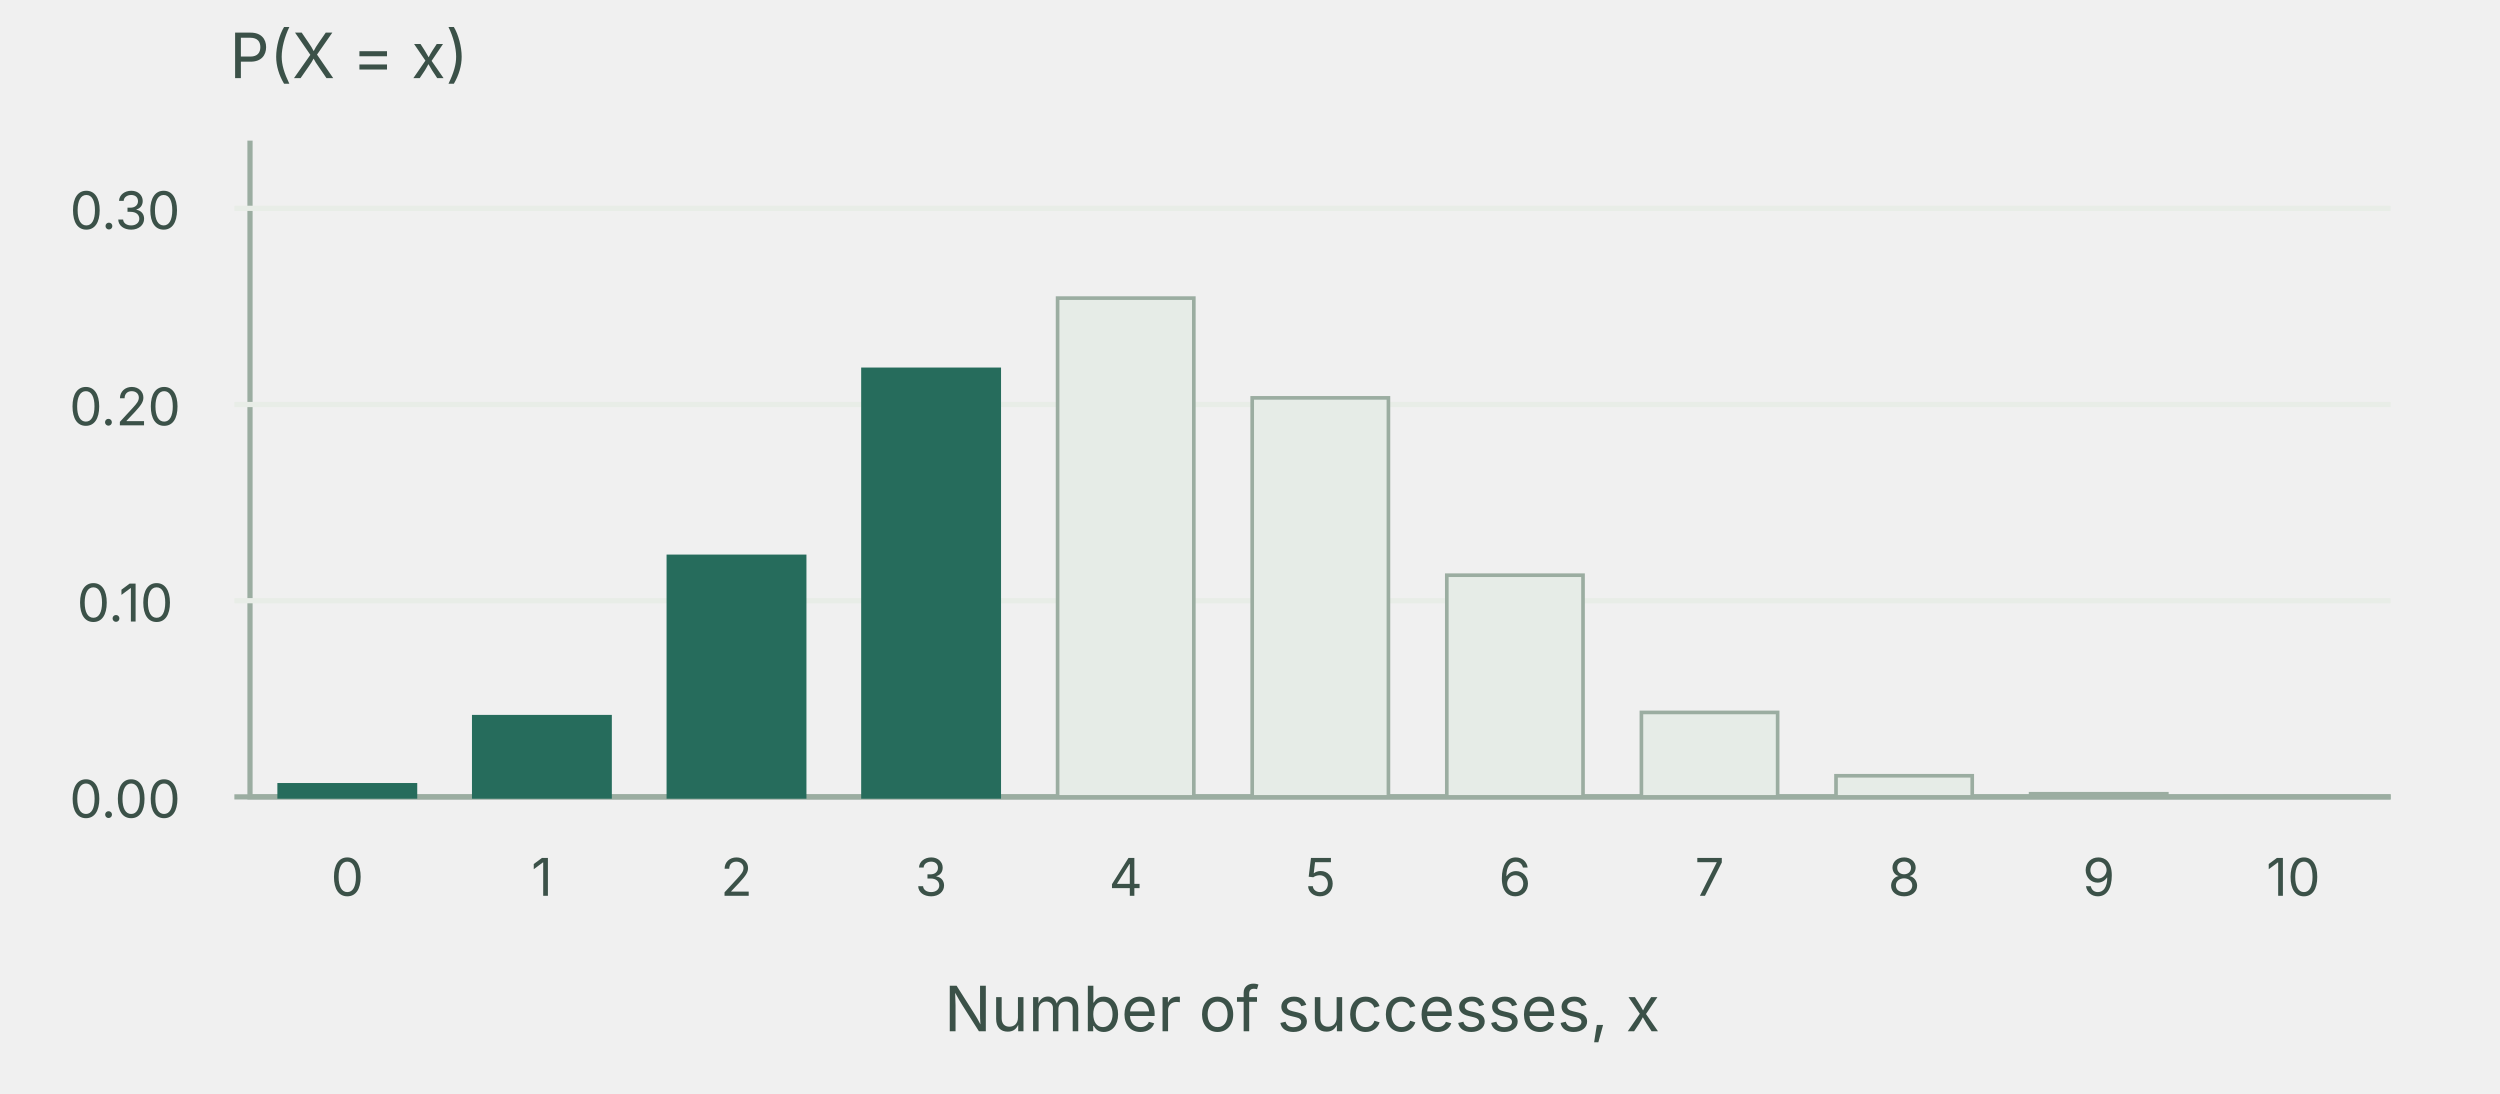
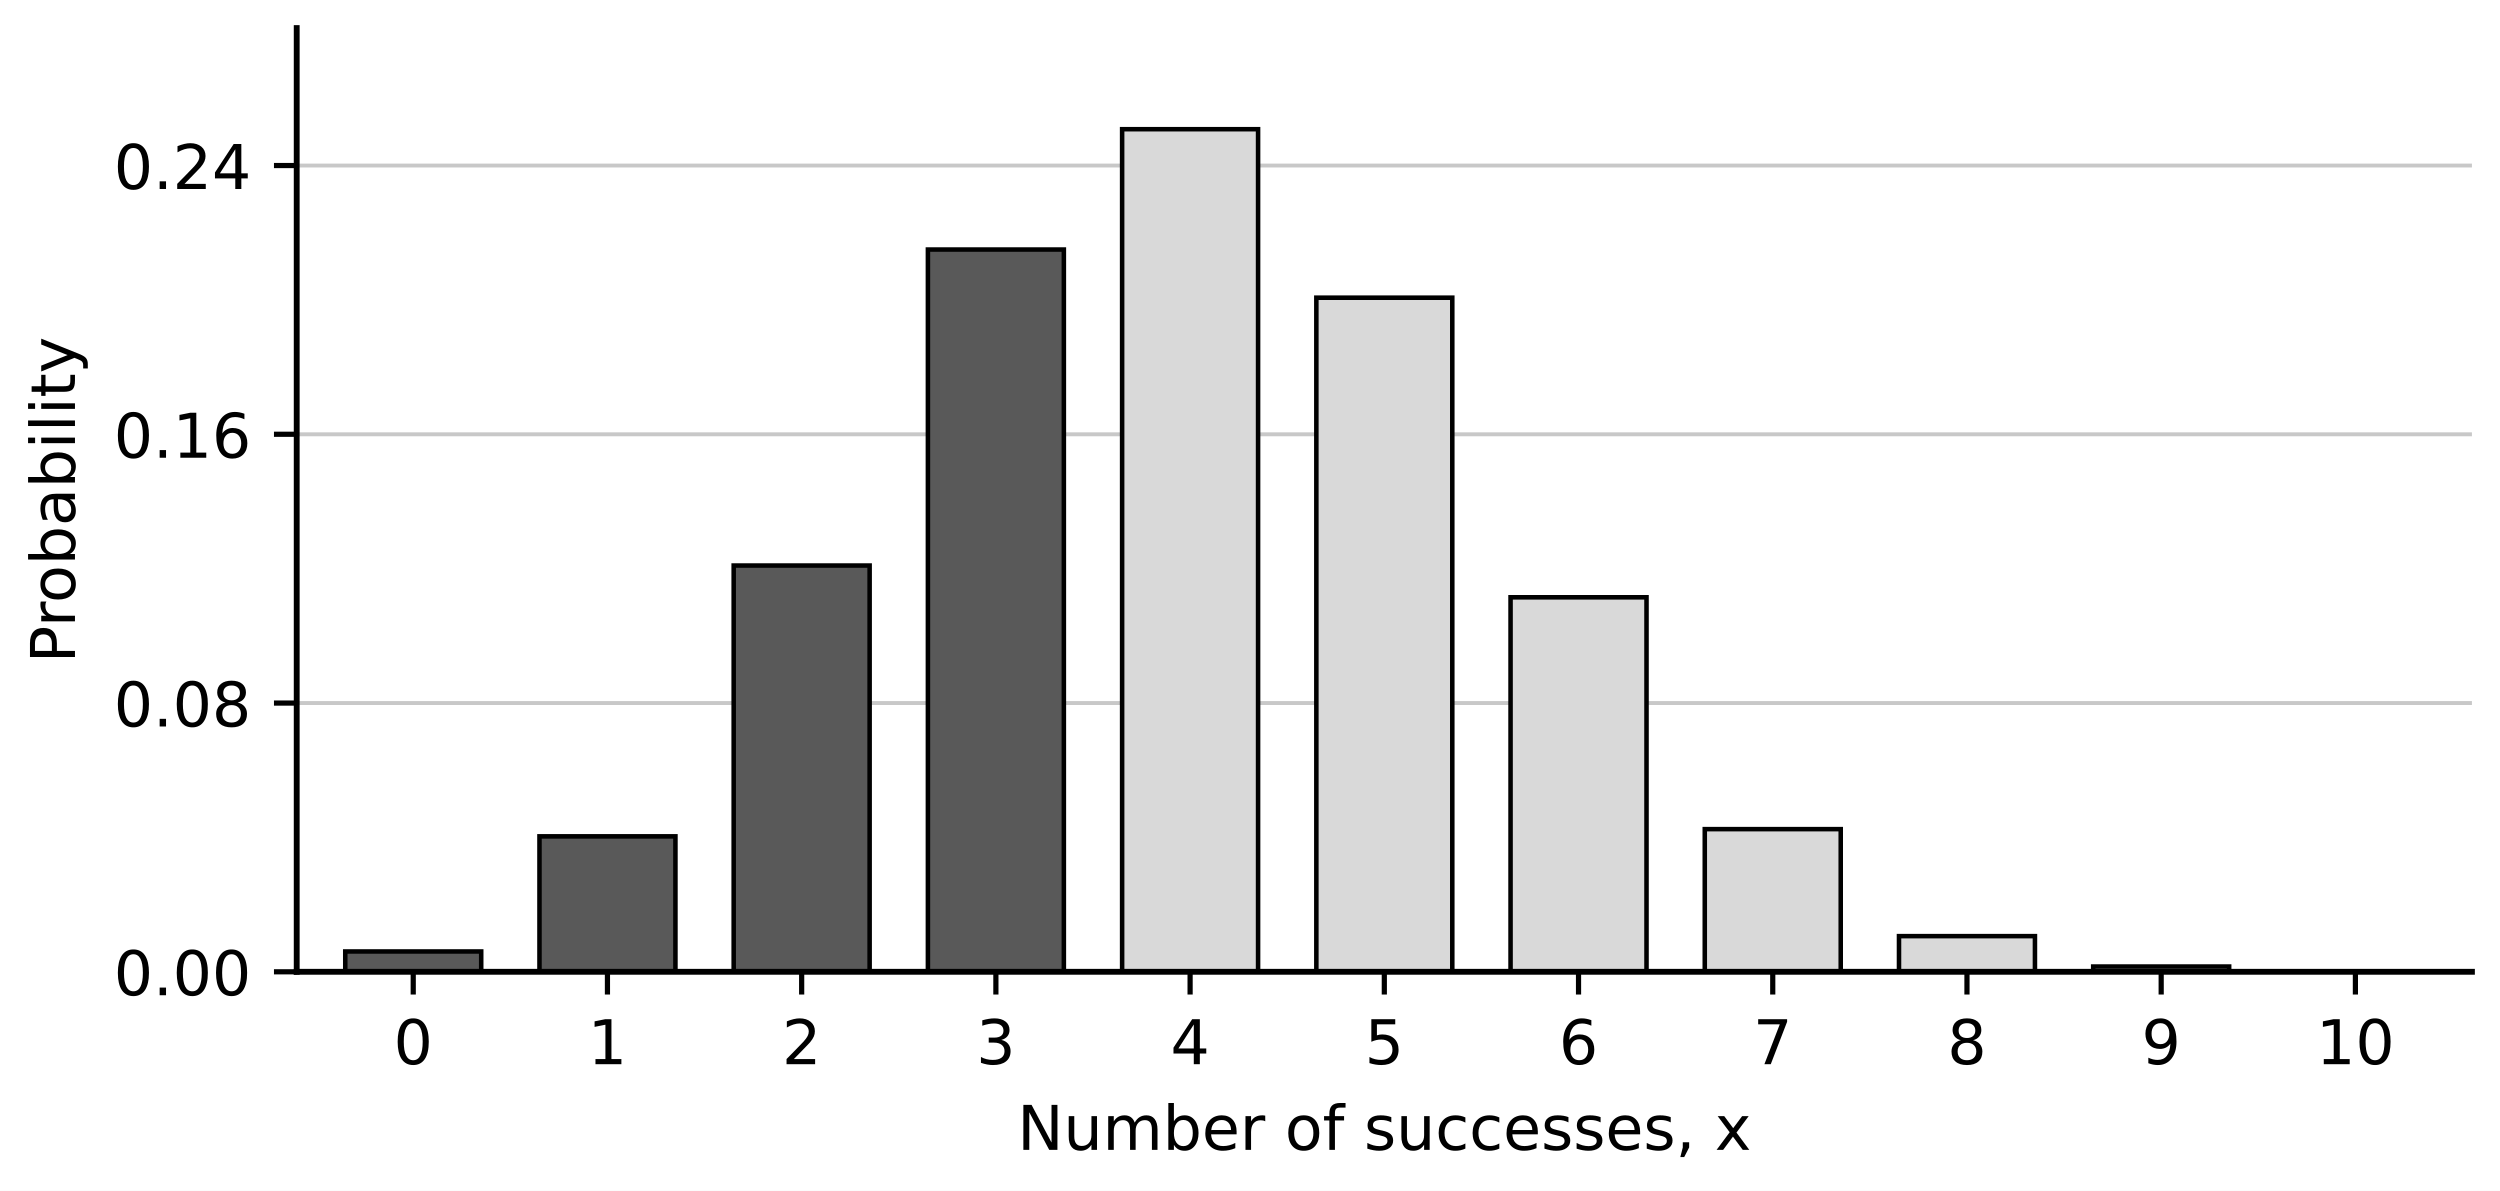
- <svg xmlns="http://www.w3.org/2000/svg" viewBox="0 0 480 210" role="img" aria-labelledby="title">
-   <style>text{font-family:system-ui,-apple-system,sans-serif;fill:#3b5148;font-size:12px} .small{font-size:10px}</style>
-   <path d="M48 27V153H459" fill="none" stroke="#9bada1" />
-   <text x="67" y="15" text-anchor="middle" font-size="11">P(X = x)</text>
-   <path d="M45 153H459" stroke="#9bada1" />
-   <text x="24" y="157" text-anchor="middle" class="small">0.00</text>
-   <path d="M45 115.333H459" stroke="#e8ede7" />
-   <text x="24" y="119.333" text-anchor="middle" class="small">0.10</text>
-   <path d="M45 77.667H459" stroke="#e8ede7" />
-   <text x="24" y="81.667" text-anchor="middle" class="small">0.20</text>
-   <path d="M45 40H459" stroke="#e8ede7" />
-   <text x="24" y="44" text-anchor="middle" class="small">0.30</text>
-   <rect x="53.605" y="150.691" width="26.155" height="2.309" fill="#266c5c" stroke="#266c5c" stroke-width=".7" />
-   <text x="66.682" y="172" text-anchor="middle" class="small">0</text>
-   <rect x="90.968" y="137.61" width="26.155" height="15.39" fill="#266c5c" stroke="#266c5c" stroke-width=".7" />
-   <text x="104.045" y="172" text-anchor="middle" class="small">1</text>
-   <rect x="128.332" y="106.829" width="26.155" height="46.171" fill="#266c5c" stroke="#266c5c" stroke-width=".7" />
-   <text x="141.409" y="172" text-anchor="middle" class="small">2</text>
-   <rect x="165.695" y="70.918" width="26.155" height="82.082" fill="#266c5c" stroke="#266c5c" stroke-width=".7" />
-   <text x="178.773" y="172" text-anchor="middle" class="small">3</text>
-   <rect x="203.059" y="57.237" width="26.155" height="95.763" fill="#e6ece7" stroke="#9bada1" stroke-width=".7" />
-   <text x="216.136" y="172" text-anchor="middle" class="small">4</text>
-   <rect x="240.423" y="76.39" width="26.155" height="76.61" fill="#e6ece7" stroke="#9bada1" stroke-width=".7" />
-   <text x="253.5" y="172" text-anchor="middle" class="small">5</text>
-   <rect x="277.786" y="110.439" width="26.155" height="42.561" fill="#e6ece7" stroke="#9bada1" stroke-width=".7" />
-   <text x="290.864" y="172" text-anchor="middle" class="small">6</text>
-   <rect x="315.15" y="136.786" width="26.155" height="16.214" fill="#e6ece7" stroke="#9bada1" stroke-width=".7" />
-   <text x="328.227" y="172" text-anchor="middle" class="small">7</text>
-   <rect x="352.514" y="148.947" width="26.155" height="4.053" fill="#e6ece7" stroke="#9bada1" stroke-width=".7" />
-   <text x="365.591" y="172" text-anchor="middle" class="small">8</text>
-   <rect x="389.877" y="152.399" width="26.155" height="0.601" fill="#e6ece7" stroke="#9bada1" stroke-width=".7" />
-   <text x="402.955" y="172" text-anchor="middle" class="small">9</text>
-   <rect x="427.241" y="152.96" width="26.155" height="0.04" fill="#e6ece7" stroke="#9bada1" stroke-width=".7" />
-   <text x="440.318" y="172" text-anchor="middle" class="small">10</text>
-   <text x="250" y="198" text-anchor="middle">Number of successes, x</text>
+ <svg xmlns="http://www.w3.org/2000/svg" xmlns:xlink="http://www.w3.org/1999/xlink" width="384.787pt" height="183.281pt" viewBox="0 0 384.787 183.281" version="1.1">
+   <defs>
+     <style type="text/css">*{stroke-linejoin: round; stroke-linecap: butt}</style>
+   </defs>
+   <g id="figure_1">
+     <g id="patch_1">
+       <path d="M 0 183.281  L 384.787 183.281  L 384.787 -0  L 0 -0  z " style="fill: #ffffff" />
+     </g>
+     <g id="axes_1">
+       <g id="patch_2">
+         <path d="M 45.667 149.573  L 380.467 149.573  L 380.467 4.32  L 45.667 4.32  z " style="fill: #ffffff" />
+       </g>
+       <g id="matplotlib.axis_1">
+         <g id="xtick_1">
+           <g id="line2d_1">
+             <defs>
+               <path id="m523779726a" d="M 0 0  L 0 3.5  " style="stroke: #000000; stroke-width: 0.8" />
+             </defs>
+             <g>
+               <use xlink:href="#m523779726a" x="63.602" y="149.573" style="stroke: #000000; stroke-width: 0.8" />
+             </g>
+           </g>
+           <g id="text_1">
+             <g transform="translate(60.58009 163.7913) scale(0.095 -0.095)">
+               <defs>
+                 <path id="DejaVuSans-30" d="M 2034 4250  Q 1547 4250 1301 3770  Q 1056 3291 1056 2328  Q 1056 1369 1301 889  Q 1547 409 2034 409  Q 2525 409 2770 889  Q 3016 1369 3016 2328  Q 3016 3291 2770 3770  Q 2525 4250 2034 4250  z M 2034 4750  Q 2819 4750 3233 4129  Q 3647 3509 3647 2328  Q 3647 1150 3233 529  Q 2819 -91 2034 -91  Q 1250 -91 836 529  Q 422 1150 422 2328  Q 422 3509 836 4129  Q 1250 4750 2034 4750  z " transform="scale(0.015625)" />
+               </defs>
+               <use xlink:href="#DejaVuSans-30" />
+             </g>
+           </g>
+         </g>
+         <g id="xtick_2">
+           <g id="line2d_2">
+             <g>
+               <use xlink:href="#m523779726a" x="93.495" y="149.573" style="stroke: #000000; stroke-width: 0.8" />
+             </g>
+           </g>
+           <g id="text_2">
+             <g transform="translate(90.47295 163.7913) scale(0.095 -0.095)">
+               <defs>
+                 <path id="DejaVuSans-31" d="M 794 531  L 1825 531  L 1825 4091  L 703 3866  L 703 4441  L 1819 4666  L 2450 4666  L 2450 531  L 3481 531  L 3481 0  L 794 0  L 794 531  z " transform="scale(0.015625)" />
+               </defs>
+               <use xlink:href="#DejaVuSans-31" />
+             </g>
+           </g>
+         </g>
+         <g id="xtick_3">
+           <g id="line2d_3">
+             <g>
+               <use xlink:href="#m523779726a" x="123.388" y="149.573" style="stroke: #000000; stroke-width: 0.8" />
+             </g>
+           </g>
+           <g id="text_3">
+             <g transform="translate(120.3658 163.7913) scale(0.095 -0.095)">
+               <defs>
+                 <path id="DejaVuSans-32" d="M 1228 531  L 3431 531  L 3431 0  L 469 0  L 469 531  Q 828 903 1448 1529  Q 2069 2156 2228 2338  Q 2531 2678 2651 2914  Q 2772 3150 2772 3378  Q 2772 3750 2511 3984  Q 2250 4219 1831 4219  Q 1534 4219 1204 4116  Q 875 4013 500 3803  L 500 4441  Q 881 4594 1212 4672  Q 1544 4750 1819 4750  Q 2544 4750 2975 4387  Q 3406 4025 3406 3419  Q 3406 3131 3298 2873  Q 3191 2616 2906 2266  Q 2828 2175 2409 1742  Q 1991 1309 1228 531  z " transform="scale(0.015625)" />
+               </defs>
+               <use xlink:href="#DejaVuSans-32" />
+             </g>
+           </g>
+         </g>
+         <g id="xtick_4">
+           <g id="line2d_4">
+             <g>
+               <use xlink:href="#m523779726a" x="153.281" y="149.573" style="stroke: #000000; stroke-width: 0.8" />
+             </g>
+           </g>
+           <g id="text_4">
+             <g transform="translate(150.2587 163.7913) scale(0.095 -0.095)">
+               <defs>
+                 <path id="DejaVuSans-33" d="M 2597 2516  Q 3050 2419 3304 2112  Q 3559 1806 3559 1356  Q 3559 666 3084 287  Q 2609 -91 1734 -91  Q 1441 -91 1130 -33  Q 819 25 488 141  L 488 750  Q 750 597 1062 519  Q 1375 441 1716 441  Q 2309 441 2620 675  Q 2931 909 2931 1356  Q 2931 1769 2642 2001  Q 2353 2234 1838 2234  L 1294 2234  L 1294 2753  L 1863 2753  Q 2328 2753 2575 2939  Q 2822 3125 2822 3475  Q 2822 3834 2567 4026  Q 2313 4219 1838 4219  Q 1578 4219 1281 4162  Q 984 4106 628 3988  L 628 4550  Q 988 4650 1302 4700  Q 1616 4750 1894 4750  Q 2613 4750 3031 4423  Q 3450 4097 3450 3541  Q 3450 3153 3228 2886  Q 3006 2619 2597 2516  z " transform="scale(0.015625)" />
+               </defs>
+               <use xlink:href="#DejaVuSans-33" />
+             </g>
+           </g>
+         </g>
+         <g id="xtick_5">
+           <g id="line2d_5">
+             <g>
+               <use xlink:href="#m523779726a" x="183.174" y="149.573" style="stroke: #000000; stroke-width: 0.8" />
+             </g>
+           </g>
+           <g id="text_5">
+             <g transform="translate(180.1515 163.7913) scale(0.095 -0.095)">
+               <defs>
+                 <path id="DejaVuSans-34" d="M 2419 4116  L 825 1625  L 2419 1625  L 2419 4116  z M 2253 4666  L 3047 4666  L 3047 1625  L 3713 1625  L 3713 1100  L 3047 1100  L 3047 0  L 2419 0  L 2419 1100  L 313 1100  L 313 1709  L 2253 4666  z " transform="scale(0.015625)" />
+               </defs>
+               <use xlink:href="#DejaVuSans-34" />
+             </g>
+           </g>
+         </g>
+         <g id="xtick_6">
+           <g id="line2d_6">
+             <g>
+               <use xlink:href="#m523779726a" x="213.067" y="149.573" style="stroke: #000000; stroke-width: 0.8" />
+             </g>
+           </g>
+           <g id="text_6">
+             <g transform="translate(210.0444 163.7913) scale(0.095 -0.095)">
+               <defs>
+                 <path id="DejaVuSans-35" d="M 691 4666  L 3169 4666  L 3169 4134  L 1269 4134  L 1269 2991  Q 1406 3038 1543 3061  Q 1681 3084 1819 3084  Q 2600 3084 3056 2656  Q 3513 2228 3513 1497  Q 3513 744 3044 326  Q 2575 -91 1722 -91  Q 1428 -91 1123 -41  Q 819 9 494 109  L 494 744  Q 775 591 1075 516  Q 1375 441 1709 441  Q 2250 441 2565 725  Q 2881 1009 2881 1497  Q 2881 1984 2565 2268  Q 2250 2553 1709 2553  Q 1456 2553 1204 2497  Q 953 2441 691 2322  L 691 4666  z " transform="scale(0.015625)" />
+               </defs>
+               <use xlink:href="#DejaVuSans-35" />
+             </g>
+           </g>
+         </g>
+         <g id="xtick_7">
+           <g id="line2d_7">
+             <g>
+               <use xlink:href="#m523779726a" x="242.959" y="149.573" style="stroke: #000000; stroke-width: 0.8" />
+             </g>
+           </g>
+           <g id="text_7">
+             <g transform="translate(239.9372 163.7913) scale(0.095 -0.095)">
+               <defs>
+                 <path id="DejaVuSans-36" d="M 2113 2584  Q 1688 2584 1439 2293  Q 1191 2003 1191 1497  Q 1191 994 1439 701  Q 1688 409 2113 409  Q 2538 409 2786 701  Q 3034 994 3034 1497  Q 3034 2003 2786 2293  Q 2538 2584 2113 2584  z M 3366 4563  L 3366 3988  Q 3128 4100 2886 4159  Q 2644 4219 2406 4219  Q 1781 4219 1451 3797  Q 1122 3375 1075 2522  Q 1259 2794 1537 2939  Q 1816 3084 2150 3084  Q 2853 3084 3261 2657  Q 3669 2231 3669 1497  Q 3669 778 3244 343  Q 2819 -91 2113 -91  Q 1303 -91 875 529  Q 447 1150 447 2328  Q 447 3434 972 4092  Q 1497 4750 2381 4750  Q 2619 4750 2861 4703  Q 3103 4656 3366 4563  z " transform="scale(0.015625)" />
+               </defs>
+               <use xlink:href="#DejaVuSans-36" />
+             </g>
+           </g>
+         </g>
+         <g id="xtick_8">
+           <g id="line2d_8">
+             <g>
+               <use xlink:href="#m523779726a" x="272.852" y="149.573" style="stroke: #000000; stroke-width: 0.8" />
+             </g>
+           </g>
+           <g id="text_8">
+             <g transform="translate(269.8301 163.7913) scale(0.095 -0.095)">
+               <defs>
+                 <path id="DejaVuSans-37" d="M 525 4666  L 3525 4666  L 3525 4397  L 1831 0  L 1172 0  L 2766 4134  L 525 4134  L 525 4666  z " transform="scale(0.015625)" />
+               </defs>
+               <use xlink:href="#DejaVuSans-37" />
+             </g>
+           </g>
+         </g>
+         <g id="xtick_9">
+           <g id="line2d_9">
+             <g>
+               <use xlink:href="#m523779726a" x="302.745" y="149.573" style="stroke: #000000; stroke-width: 0.8" />
+             </g>
+           </g>
+           <g id="text_9">
+             <g transform="translate(299.7229 163.7913) scale(0.095 -0.095)">
+               <defs>
+                 <path id="DejaVuSans-38" d="M 2034 2216  Q 1584 2216 1326 1975  Q 1069 1734 1069 1313  Q 1069 891 1326 650  Q 1584 409 2034 409  Q 2484 409 2743 651  Q 3003 894 3003 1313  Q 3003 1734 2745 1975  Q 2488 2216 2034 2216  z M 1403 2484  Q 997 2584 770 2862  Q 544 3141 544 3541  Q 544 4100 942 4425  Q 1341 4750 2034 4750  Q 2731 4750 3128 4425  Q 3525 4100 3525 3541  Q 3525 3141 3298 2862  Q 3072 2584 2669 2484  Q 3125 2378 3379 2068  Q 3634 1759 3634 1313  Q 3634 634 3220 271  Q 2806 -91 2034 -91  Q 1263 -91 848 271  Q 434 634 434 1313  Q 434 1759 690 2068  Q 947 2378 1403 2484  z M 1172 3481  Q 1172 3119 1398 2916  Q 1625 2713 2034 2713  Q 2441 2713 2670 2916  Q 2900 3119 2900 3481  Q 2900 3844 2670 4047  Q 2441 4250 2034 4250  Q 1625 4250 1398 4047  Q 1172 3844 1172 3481  z " transform="scale(0.015625)" />
+               </defs>
+               <use xlink:href="#DejaVuSans-38" />
+             </g>
+           </g>
+         </g>
+         <g id="xtick_10">
+           <g id="line2d_10">
+             <g>
+               <use xlink:href="#m523779726a" x="332.638" y="149.573" style="stroke: #000000; stroke-width: 0.8" />
+             </g>
+           </g>
+           <g id="text_10">
+             <g transform="translate(329.6158 163.7913) scale(0.095 -0.095)">
+               <defs>
+                 <path id="DejaVuSans-39" d="M 703 97  L 703 672  Q 941 559 1184 500  Q 1428 441 1663 441  Q 2288 441 2617 861  Q 2947 1281 2994 2138  Q 2813 1869 2534 1725  Q 2256 1581 1919 1581  Q 1219 1581 811 2004  Q 403 2428 403 3163  Q 403 3881 828 4315  Q 1253 4750 1959 4750  Q 2769 4750 3195 4129  Q 3622 3509 3622 2328  Q 3622 1225 3098 567  Q 2575 -91 1691 -91  Q 1453 -91 1209 -44  Q 966 3 703 97  z M 1959 2075  Q 2384 2075 2632 2365  Q 2881 2656 2881 3163  Q 2881 3666 2632 3958  Q 2384 4250 1959 4250  Q 1534 4250 1286 3958  Q 1038 3666 1038 3163  Q 1038 2656 1286 2365  Q 1534 2075 1959 2075  z " transform="scale(0.015625)" />
+               </defs>
+               <use xlink:href="#DejaVuSans-39" />
+             </g>
+           </g>
+         </g>
+         <g id="xtick_11">
+           <g id="line2d_11">
+             <g>
+               <use xlink:href="#m523779726a" x="362.531" y="149.573" style="stroke: #000000; stroke-width: 0.8" />
+             </g>
+           </g>
+           <g id="text_11">
+             <g transform="translate(356.4865 163.7913) scale(0.095 -0.095)">
+               <use xlink:href="#DejaVuSans-31" />
+               <use xlink:href="#DejaVuSans-30" transform="translate(63.62305 0)" />
+             </g>
+           </g>
+         </g>
+         <g id="text_12">
+           <g transform="translate(156.5794 176.9855) scale(0.095 -0.095)">
+             <defs>
+               <path id="DejaVuSans-4e" d="M 628 4666  L 1478 4666  L 3547 763  L 3547 4666  L 4159 4666  L 4159 0  L 3309 0  L 1241 3903  L 1241 0  L 628 0  L 628 4666  z " transform="scale(0.015625)" />
+               <path id="DejaVuSans-75" d="M 544 1381  L 544 3500  L 1119 3500  L 1119 1403  Q 1119 906 1312 657  Q 1506 409 1894 409  Q 2359 409 2629 706  Q 2900 1003 2900 1516  L 2900 3500  L 3475 3500  L 3475 0  L 2900 0  L 2900 538  Q 2691 219 2414 64  Q 2138 -91 1772 -91  Q 1169 -91 856 284  Q 544 659 544 1381  z M 1991 3584  L 1991 3584  z " transform="scale(0.015625)" />
+               <path id="DejaVuSans-6d" d="M 3328 2828  Q 3544 3216 3844 3400  Q 4144 3584 4550 3584  Q 5097 3584 5394 3201  Q 5691 2819 5691 2113  L 5691 0  L 5113 0  L 5113 2094  Q 5113 2597 4934 2840  Q 4756 3084 4391 3084  Q 3944 3084 3684 2787  Q 3425 2491 3425 1978  L 3425 0  L 2847 0  L 2847 2094  Q 2847 2600 2669 2842  Q 2491 3084 2119 3084  Q 1678 3084 1418 2786  Q 1159 2488 1159 1978  L 1159 0  L 581 0  L 581 3500  L 1159 3500  L 1159 2956  Q 1356 3278 1631 3431  Q 1906 3584 2284 3584  Q 2666 3584 2933 3390  Q 3200 3197 3328 2828  z " transform="scale(0.015625)" />
+               <path id="DejaVuSans-62" d="M 3116 1747  Q 3116 2381 2855 2742  Q 2594 3103 2138 3103  Q 1681 3103 1420 2742  Q 1159 2381 1159 1747  Q 1159 1113 1420 752  Q 1681 391 2138 391  Q 2594 391 2855 752  Q 3116 1113 3116 1747  z M 1159 2969  Q 1341 3281 1617 3432  Q 1894 3584 2278 3584  Q 2916 3584 3314 3078  Q 3713 2572 3713 1747  Q 3713 922 3314 415  Q 2916 -91 2278 -91  Q 1894 -91 1617 61  Q 1341 213 1159 525  L 1159 0  L 581 0  L 581 4863  L 1159 4863  L 1159 2969  z " transform="scale(0.015625)" />
+               <path id="DejaVuSans-65" d="M 3597 1894  L 3597 1613  L 953 1613  Q 991 1019 1311 708  Q 1631 397 2203 397  Q 2534 397 2845 478  Q 3156 559 3463 722  L 3463 178  Q 3153 47 2828 -22  Q 2503 -91 2169 -91  Q 1331 -91 842 396  Q 353 884 353 1716  Q 353 2575 817 3079  Q 1281 3584 2069 3584  Q 2775 3584 3186 3129  Q 3597 2675 3597 1894  z M 3022 2063  Q 3016 2534 2758 2815  Q 2500 3097 2075 3097  Q 1594 3097 1305 2825  Q 1016 2553 972 2059  L 3022 2063  z " transform="scale(0.015625)" />
+               <path id="DejaVuSans-72" d="M 2631 2963  Q 2534 3019 2420 3045  Q 2306 3072 2169 3072  Q 1681 3072 1420 2755  Q 1159 2438 1159 1844  L 1159 0  L 581 0  L 581 3500  L 1159 3500  L 1159 2956  Q 1341 3275 1631 3429  Q 1922 3584 2338 3584  Q 2397 3584 2469 3576  Q 2541 3569 2628 3553  L 2631 2963  z " transform="scale(0.015625)" />
+               <path id="DejaVuSans-20" transform="scale(0.015625)" />
+               <path id="DejaVuSans-6f" d="M 1959 3097  Q 1497 3097 1228 2736  Q 959 2375 959 1747  Q 959 1119 1226 758  Q 1494 397 1959 397  Q 2419 397 2687 759  Q 2956 1122 2956 1747  Q 2956 2369 2687 2733  Q 2419 3097 1959 3097  z M 1959 3584  Q 2709 3584 3137 3096  Q 3566 2609 3566 1747  Q 3566 888 3137 398  Q 2709 -91 1959 -91  Q 1206 -91 779 398  Q 353 888 353 1747  Q 353 2609 779 3096  Q 1206 3584 1959 3584  z " transform="scale(0.015625)" />
+               <path id="DejaVuSans-66" d="M 2375 4863  L 2375 4384  L 1825 4384  Q 1516 4384 1395 4259  Q 1275 4134 1275 3809  L 1275 3500  L 2222 3500  L 2222 3053  L 1275 3053  L 1275 0  L 697 0  L 697 3053  L 147 3053  L 147 3500  L 697 3500  L 697 3744  Q 697 4328 969 4595  Q 1241 4863 1831 4863  L 2375 4863  z " transform="scale(0.015625)" />
+               <path id="DejaVuSans-73" d="M 2834 3397  L 2834 2853  Q 2591 2978 2328 3040  Q 2066 3103 1784 3103  Q 1356 3103 1142 2972  Q 928 2841 928 2578  Q 928 2378 1081 2264  Q 1234 2150 1697 2047  L 1894 2003  Q 2506 1872 2764 1633  Q 3022 1394 3022 966  Q 3022 478 2636 193  Q 2250 -91 1575 -91  Q 1294 -91 989 -36  Q 684 19 347 128  L 347 722  Q 666 556 975 473  Q 1284 391 1588 391  Q 1994 391 2212 530  Q 2431 669 2431 922  Q 2431 1156 2273 1281  Q 2116 1406 1581 1522  L 1381 1569  Q 847 1681 609 1914  Q 372 2147 372 2553  Q 372 3047 722 3315  Q 1072 3584 1716 3584  Q 2034 3584 2315 3537  Q 2597 3491 2834 3397  z " transform="scale(0.015625)" />
+               <path id="DejaVuSans-63" d="M 3122 3366  L 3122 2828  Q 2878 2963 2633 3030  Q 2388 3097 2138 3097  Q 1578 3097 1268 2742  Q 959 2388 959 1747  Q 959 1106 1268 751  Q 1578 397 2138 397  Q 2388 397 2633 464  Q 2878 531 3122 666  L 3122 134  Q 2881 22 2623 -34  Q 2366 -91 2075 -91  Q 1284 -91 818 406  Q 353 903 353 1747  Q 353 2603 823 3093  Q 1294 3584 2113 3584  Q 2378 3584 2631 3529  Q 2884 3475 3122 3366  z " transform="scale(0.015625)" />
+               <path id="DejaVuSans-2c" d="M 750 794  L 1409 794  L 1409 256  L 897 -744  L 494 -744  L 750 256  L 750 794  z " transform="scale(0.015625)" />
+               <path id="DejaVuSans-78" d="M 3513 3500  L 2247 1797  L 3578 0  L 2900 0  L 1881 1375  L 863 0  L 184 0  L 1544 1831  L 300 3500  L 978 3500  L 1906 2253  L 2834 3500  L 3513 3500  z " transform="scale(0.015625)" />
+             </defs>
+             <use xlink:href="#DejaVuSans-4e" />
+             <use xlink:href="#DejaVuSans-75" transform="translate(74.80469 0)" />
+             <use xlink:href="#DejaVuSans-6d" transform="translate(138.1836 0)" />
+             <use xlink:href="#DejaVuSans-62" transform="translate(235.5957 0)" />
+             <use xlink:href="#DejaVuSans-65" transform="translate(299.0723 0)" />
+             <use xlink:href="#DejaVuSans-72" transform="translate(360.5957 0)" />
+             <use xlink:href="#DejaVuSans-20" transform="translate(401.709 0)" />
+             <use xlink:href="#DejaVuSans-6f" transform="translate(433.4961 0)" />
+             <use xlink:href="#DejaVuSans-66" transform="translate(494.6777 0)" />
+             <use xlink:href="#DejaVuSans-20" transform="translate(529.8828 0)" />
+             <use xlink:href="#DejaVuSans-73" transform="translate(561.6699 0)" />
+             <use xlink:href="#DejaVuSans-75" transform="translate(613.7695 0)" />
+             <use xlink:href="#DejaVuSans-63" transform="translate(677.1484 0)" />
+             <use xlink:href="#DejaVuSans-63" transform="translate(732.1289 0)" />
+             <use xlink:href="#DejaVuSans-65" transform="translate(787.1094 0)" />
+             <use xlink:href="#DejaVuSans-73" transform="translate(848.6328 0)" />
+             <use xlink:href="#DejaVuSans-73" transform="translate(900.7324 0)" />
+             <use xlink:href="#DejaVuSans-65" transform="translate(952.832 0)" />
+             <use xlink:href="#DejaVuSans-73" transform="translate(1014.355 0)" />
+             <use xlink:href="#DejaVuSans-2c" transform="translate(1066.455 0)" />
+             <use xlink:href="#DejaVuSans-20" transform="translate(1098.242 0)" />
+             <use xlink:href="#DejaVuSans-78" transform="translate(1130.029 0)" />
+           </g>
+         </g>
+       </g>
+       <g id="matplotlib.axis_2">
+         <g id="ytick_1">
+           <g id="line2d_12">
+             <path d="M 45.667 149.573  L 380.467 149.573  " clip-path="url(#pecb3e85d73)" style="fill: none; stroke: #c8c8c8; stroke-width: 0.6" />
+           </g>
+           <g id="line2d_13">
+             <defs>
+               <path id="mec2917e547" d="M 0 0  L -3.5 0  " style="stroke: #000000; stroke-width: 0.8" />
+             </defs>
+             <g>
+               <use xlink:href="#mec2917e547" x="45.667" y="149.573" style="stroke: #000000; stroke-width: 0.8" />
+             </g>
+           </g>
+           <g id="text_13">
+             <g transform="translate(17.51422 153.1821) scale(0.095 -0.095)">
+               <defs>
+                 <path id="DejaVuSans-2e" d="M 684 794  L 1344 794  L 1344 0  L 684 0  L 684 794  z " transform="scale(0.015625)" />
+               </defs>
+               <use xlink:href="#DejaVuSans-30" />
+               <use xlink:href="#DejaVuSans-2e" transform="translate(63.62305 0)" />
+               <use xlink:href="#DejaVuSans-30" transform="translate(95.41016 0)" />
+               <use xlink:href="#DejaVuSans-30" transform="translate(159.0332 0)" />
+             </g>
+           </g>
+         </g>
+         <g id="ytick_2">
+           <g id="line2d_14">
+             <path d="M 45.667 108.208  L 380.467 108.208  " clip-path="url(#pecb3e85d73)" style="fill: none; stroke: #c8c8c8; stroke-width: 0.6" />
+           </g>
+           <g id="line2d_15">
+             <g>
+               <use xlink:href="#mec2917e547" x="45.667" y="108.208" style="stroke: #000000; stroke-width: 0.8" />
+             </g>
+           </g>
+           <g id="text_14">
+             <g transform="translate(17.51422 111.8174) scale(0.095 -0.095)">
+               <use xlink:href="#DejaVuSans-30" />
+               <use xlink:href="#DejaVuSans-2e" transform="translate(63.62305 0)" />
+               <use xlink:href="#DejaVuSans-30" transform="translate(95.41016 0)" />
+               <use xlink:href="#DejaVuSans-38" transform="translate(159.0332 0)" />
+             </g>
+           </g>
+         </g>
+         <g id="ytick_3">
+           <g id="line2d_16">
+             <path d="M 45.667 66.843  L 380.467 66.843  " clip-path="url(#pecb3e85d73)" style="fill: none; stroke: #c8c8c8; stroke-width: 0.6" />
+           </g>
+           <g id="line2d_17">
+             <g>
+               <use xlink:href="#mec2917e547" x="45.667" y="66.843" style="stroke: #000000; stroke-width: 0.8" />
+             </g>
+           </g>
+           <g id="text_15">
+             <g transform="translate(17.51422 70.45269) scale(0.095 -0.095)">
+               <use xlink:href="#DejaVuSans-30" />
+               <use xlink:href="#DejaVuSans-2e" transform="translate(63.62305 0)" />
+               <use xlink:href="#DejaVuSans-31" transform="translate(95.41016 0)" />
+               <use xlink:href="#DejaVuSans-36" transform="translate(159.0332 0)" />
+             </g>
+           </g>
+         </g>
+         <g id="ytick_4">
+           <g id="line2d_18">
+             <path d="M 45.667 25.479  L 380.467 25.479  " clip-path="url(#pecb3e85d73)" style="fill: none; stroke: #c8c8c8; stroke-width: 0.6" />
+           </g>
+           <g id="line2d_19">
+             <g>
+               <use xlink:href="#mec2917e547" x="45.667" y="25.479" style="stroke: #000000; stroke-width: 0.8" />
+             </g>
+           </g>
+           <g id="text_16">
+             <g transform="translate(17.51422 29.088) scale(0.095 -0.095)">
+               <use xlink:href="#DejaVuSans-30" />
+               <use xlink:href="#DejaVuSans-2e" transform="translate(63.62305 0)" />
+               <use xlink:href="#DejaVuSans-32" transform="translate(95.41016 0)" />
+               <use xlink:href="#DejaVuSans-34" transform="translate(159.0332 0)" />
+             </g>
+           </g>
+         </g>
+         <g id="text_17">
+           <g transform="translate(11.53852 102.0539) rotate(-90) scale(0.095 -0.095)">
+             <defs>
+               <path id="DejaVuSans-50" d="M 1259 4147  L 1259 2394  L 2053 2394  Q 2494 2394 2734 2622  Q 2975 2850 2975 3272  Q 2975 3691 2734 3919  Q 2494 4147 2053 4147  L 1259 4147  z M 628 4666  L 2053 4666  Q 2838 4666 3239 4311  Q 3641 3956 3641 3272  Q 3641 2581 3239 2228  Q 2838 1875 2053 1875  L 1259 1875  L 1259 0  L 628 0  L 628 4666  z " transform="scale(0.015625)" />
+               <path id="DejaVuSans-61" d="M 2194 1759  Q 1497 1759 1228 1600  Q 959 1441 959 1056  Q 959 750 1161 570  Q 1363 391 1709 391  Q 2188 391 2477 730  Q 2766 1069 2766 1631  L 2766 1759  L 2194 1759  z M 3341 1997  L 3341 0  L 2766 0  L 2766 531  Q 2569 213 2275 61  Q 1981 -91 1556 -91  Q 1019 -91 701 211  Q 384 513 384 1019  Q 384 1609 779 1909  Q 1175 2209 1959 2209  L 2766 2209  L 2766 2266  Q 2766 2663 2505 2880  Q 2244 3097 1772 3097  Q 1472 3097 1187 3025  Q 903 2953 641 2809  L 641 3341  Q 956 3463 1253 3523  Q 1550 3584 1831 3584  Q 2591 3584 2966 3190  Q 3341 2797 3341 1997  z " transform="scale(0.015625)" />
+               <path id="DejaVuSans-69" d="M 603 3500  L 1178 3500  L 1178 0  L 603 0  L 603 3500  z M 603 4863  L 1178 4863  L 1178 4134  L 603 4134  L 603 4863  z " transform="scale(0.015625)" />
+               <path id="DejaVuSans-6c" d="M 603 4863  L 1178 4863  L 1178 0  L 603 0  L 603 4863  z " transform="scale(0.015625)" />
+               <path id="DejaVuSans-74" d="M 1172 4494  L 1172 3500  L 2356 3500  L 2356 3053  L 1172 3053  L 1172 1153  Q 1172 725 1289 603  Q 1406 481 1766 481  L 2356 481  L 2356 0  L 1766 0  Q 1100 0 847 248  Q 594 497 594 1153  L 594 3053  L 172 3053  L 172 3500  L 594 3500  L 594 4494  L 1172 4494  z " transform="scale(0.015625)" />
+               <path id="DejaVuSans-79" d="M 2059 -325  Q 1816 -950 1584 -1140  Q 1353 -1331 966 -1331  L 506 -1331  L 506 -850  L 844 -850  Q 1081 -850 1212 -737  Q 1344 -625 1503 -206  L 1606 56  L 191 3500  L 800 3500  L 1894 763  L 2988 3500  L 3597 3500  L 2059 -325  z " transform="scale(0.015625)" />
+             </defs>
+             <use xlink:href="#DejaVuSans-50" />
+             <use xlink:href="#DejaVuSans-72" transform="translate(58.55273 0)" />
+             <use xlink:href="#DejaVuSans-6f" transform="translate(97.41602 0)" />
+             <use xlink:href="#DejaVuSans-62" transform="translate(158.5977 0)" />
+             <use xlink:href="#DejaVuSans-61" transform="translate(222.0742 0)" />
+             <use xlink:href="#DejaVuSans-62" transform="translate(283.3535 0)" />
+             <use xlink:href="#DejaVuSans-69" transform="translate(346.8301 0)" />
+             <use xlink:href="#DejaVuSans-6c" transform="translate(374.6133 0)" />
+             <use xlink:href="#DejaVuSans-69" transform="translate(402.3965 0)" />
+             <use xlink:href="#DejaVuSans-74" transform="translate(430.1797 0)" />
+             <use xlink:href="#DejaVuSans-79" transform="translate(469.3887 0)" />
+           </g>
+         </g>
+       </g>
+       <g id="patch_3">
+         <path d="M 53.14 149.573  L 74.065 149.573  L 74.065 146.446  L 53.14 146.446  z " clip-path="url(#pecb3e85d73)" style="fill: #595959; stroke: #000000; stroke-width: 0.7; stroke-linejoin: miter" />
+       </g>
+       <g id="patch_4">
+         <path d="M 83.033 149.573  L 103.958 149.573  L 103.958 128.73  L 83.033 128.73  z " clip-path="url(#pecb3e85d73)" style="fill: #595959; stroke: #000000; stroke-width: 0.7; stroke-linejoin: miter" />
+       </g>
+       <g id="patch_5">
+         <path d="M 112.925 149.573  L 133.85 149.573  L 133.85 87.044  L 112.925 87.044  z " clip-path="url(#pecb3e85d73)" style="fill: #595959; stroke: #000000; stroke-width: 0.7; stroke-linejoin: miter" />
+       </g>
+       <g id="patch_6">
+         <path d="M 142.818 149.573  L 163.743 149.573  L 163.743 38.41  L 142.818 38.41  z " clip-path="url(#pecb3e85d73)" style="fill: #595959; stroke: #000000; stroke-width: 0.7; stroke-linejoin: miter" />
+       </g>
+       <g id="patch_7">
+         <path d="M 172.711 149.573  L 193.636 149.573  L 193.636 19.883  L 172.711 19.883  z " clip-path="url(#pecb3e85d73)" style="fill: #d9d9d9; stroke: #000000; stroke-width: 0.7; stroke-linejoin: miter" />
+       </g>
+       <g id="patch_8">
+         <path d="M 202.604 149.573  L 223.529 149.573  L 223.529 45.821  L 202.604 45.821  z " clip-path="url(#pecb3e85d73)" style="fill: #d9d9d9; stroke: #000000; stroke-width: 0.7; stroke-linejoin: miter" />
+       </g>
+       <g id="patch_9">
+         <path d="M 232.497 149.573  L 253.422 149.573  L 253.422 91.933  L 232.497 91.933  z " clip-path="url(#pecb3e85d73)" style="fill: #d9d9d9; stroke: #000000; stroke-width: 0.7; stroke-linejoin: miter" />
+       </g>
+       <g id="patch_10">
+         <path d="M 262.39 149.573  L 283.315 149.573  L 283.315 127.615  L 262.39 127.615  z " clip-path="url(#pecb3e85d73)" style="fill: #d9d9d9; stroke: #000000; stroke-width: 0.7; stroke-linejoin: miter" />
+       </g>
+       <g id="patch_11">
+         <path d="M 292.283 149.573  L 313.208 149.573  L 313.208 144.083  L 292.283 144.083  z " clip-path="url(#pecb3e85d73)" style="fill: #d9d9d9; stroke: #000000; stroke-width: 0.7; stroke-linejoin: miter" />
+       </g>
+       <g id="patch_12">
+         <path d="M 322.175 149.573  L 343.1 149.573  L 343.1 148.76  L 322.175 148.76  z " clip-path="url(#pecb3e85d73)" style="fill: #d9d9d9; stroke: #000000; stroke-width: 0.7; stroke-linejoin: miter" />
+       </g>
+       <g id="patch_13">
+         <path d="M 352.068 149.573  L 372.993 149.573  L 372.993 149.519  L 352.068 149.519  z " clip-path="url(#pecb3e85d73)" style="fill: #d9d9d9; stroke: #000000; stroke-width: 0.7; stroke-linejoin: miter" />
+       </g>
+       <g id="patch_14">
+         <path d="M 45.667 149.573  L 45.667 4.32  " style="fill: none; stroke: #000000; stroke-width: 0.9; stroke-linejoin: miter; stroke-linecap: square" />
+       </g>
+       <g id="patch_15">
+         <path d="M 45.667 149.573  L 380.467 149.573  " style="fill: none; stroke: #000000; stroke-width: 0.9; stroke-linejoin: miter; stroke-linecap: square" />
+       </g>
+     </g>
+   </g>
+   <defs>
+     <clipPath id="pecb3e85d73">
+       <rect x="45.667" y="4.32" width="334.8" height="145.253" />
+     </clipPath>
+   </defs>
</svg>
